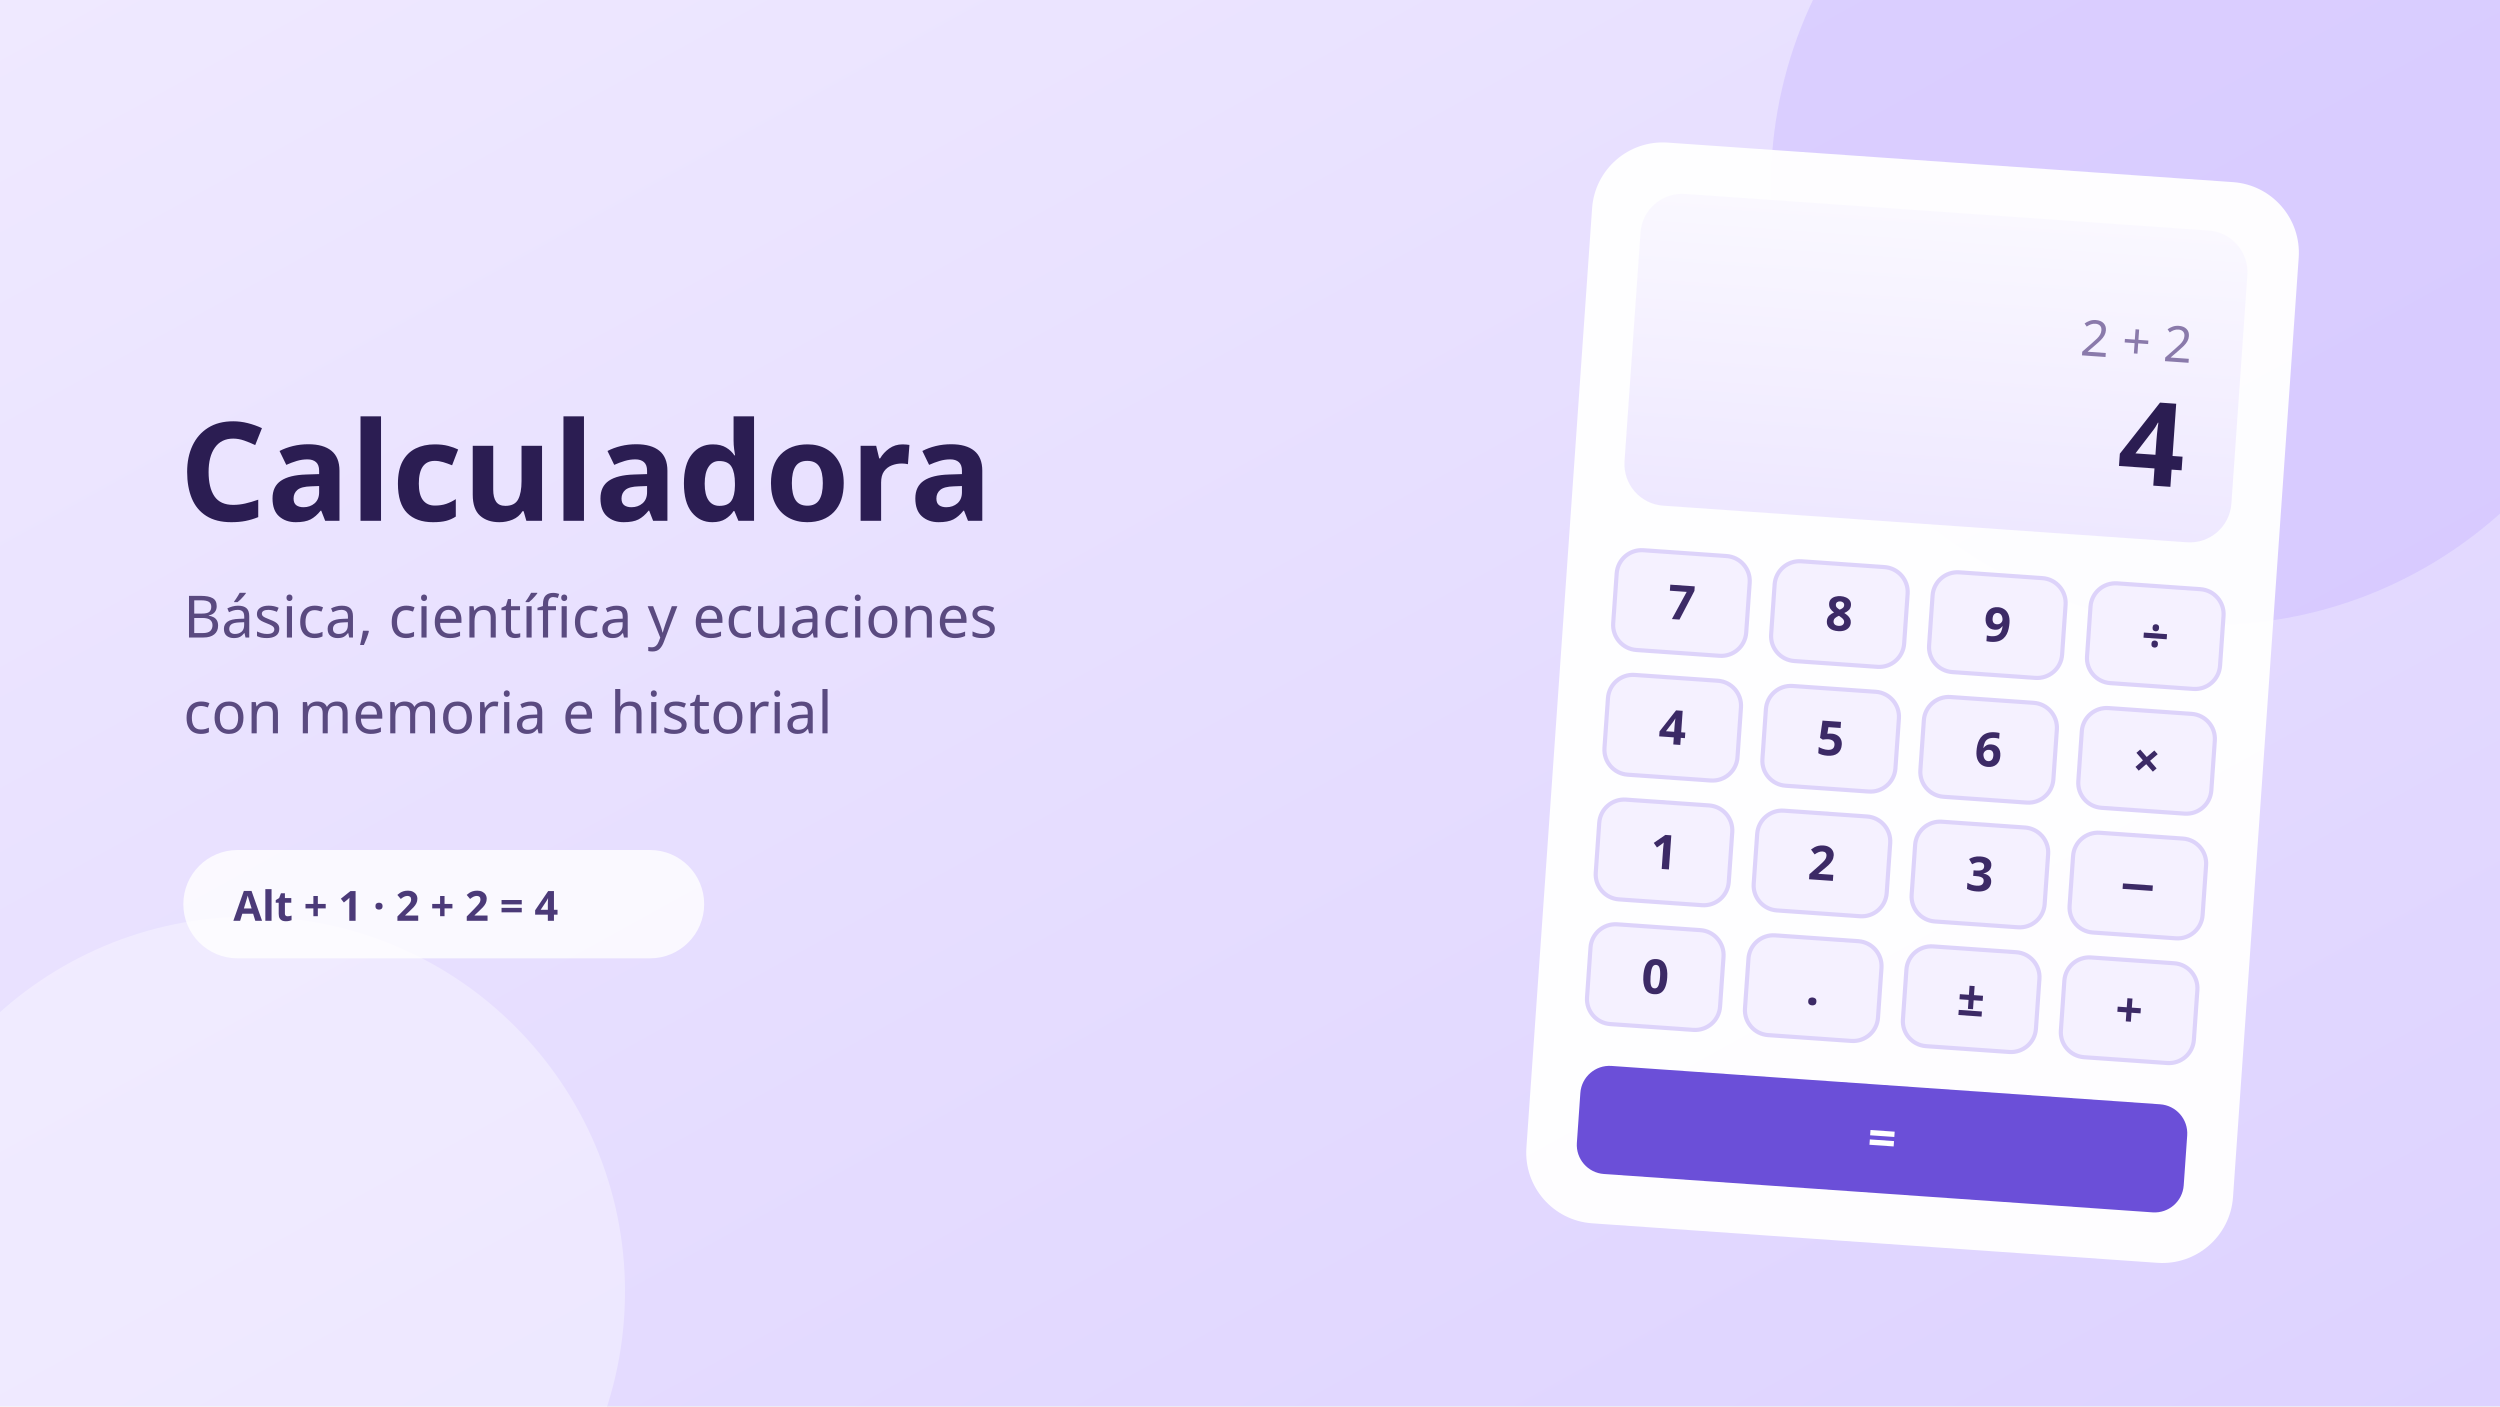
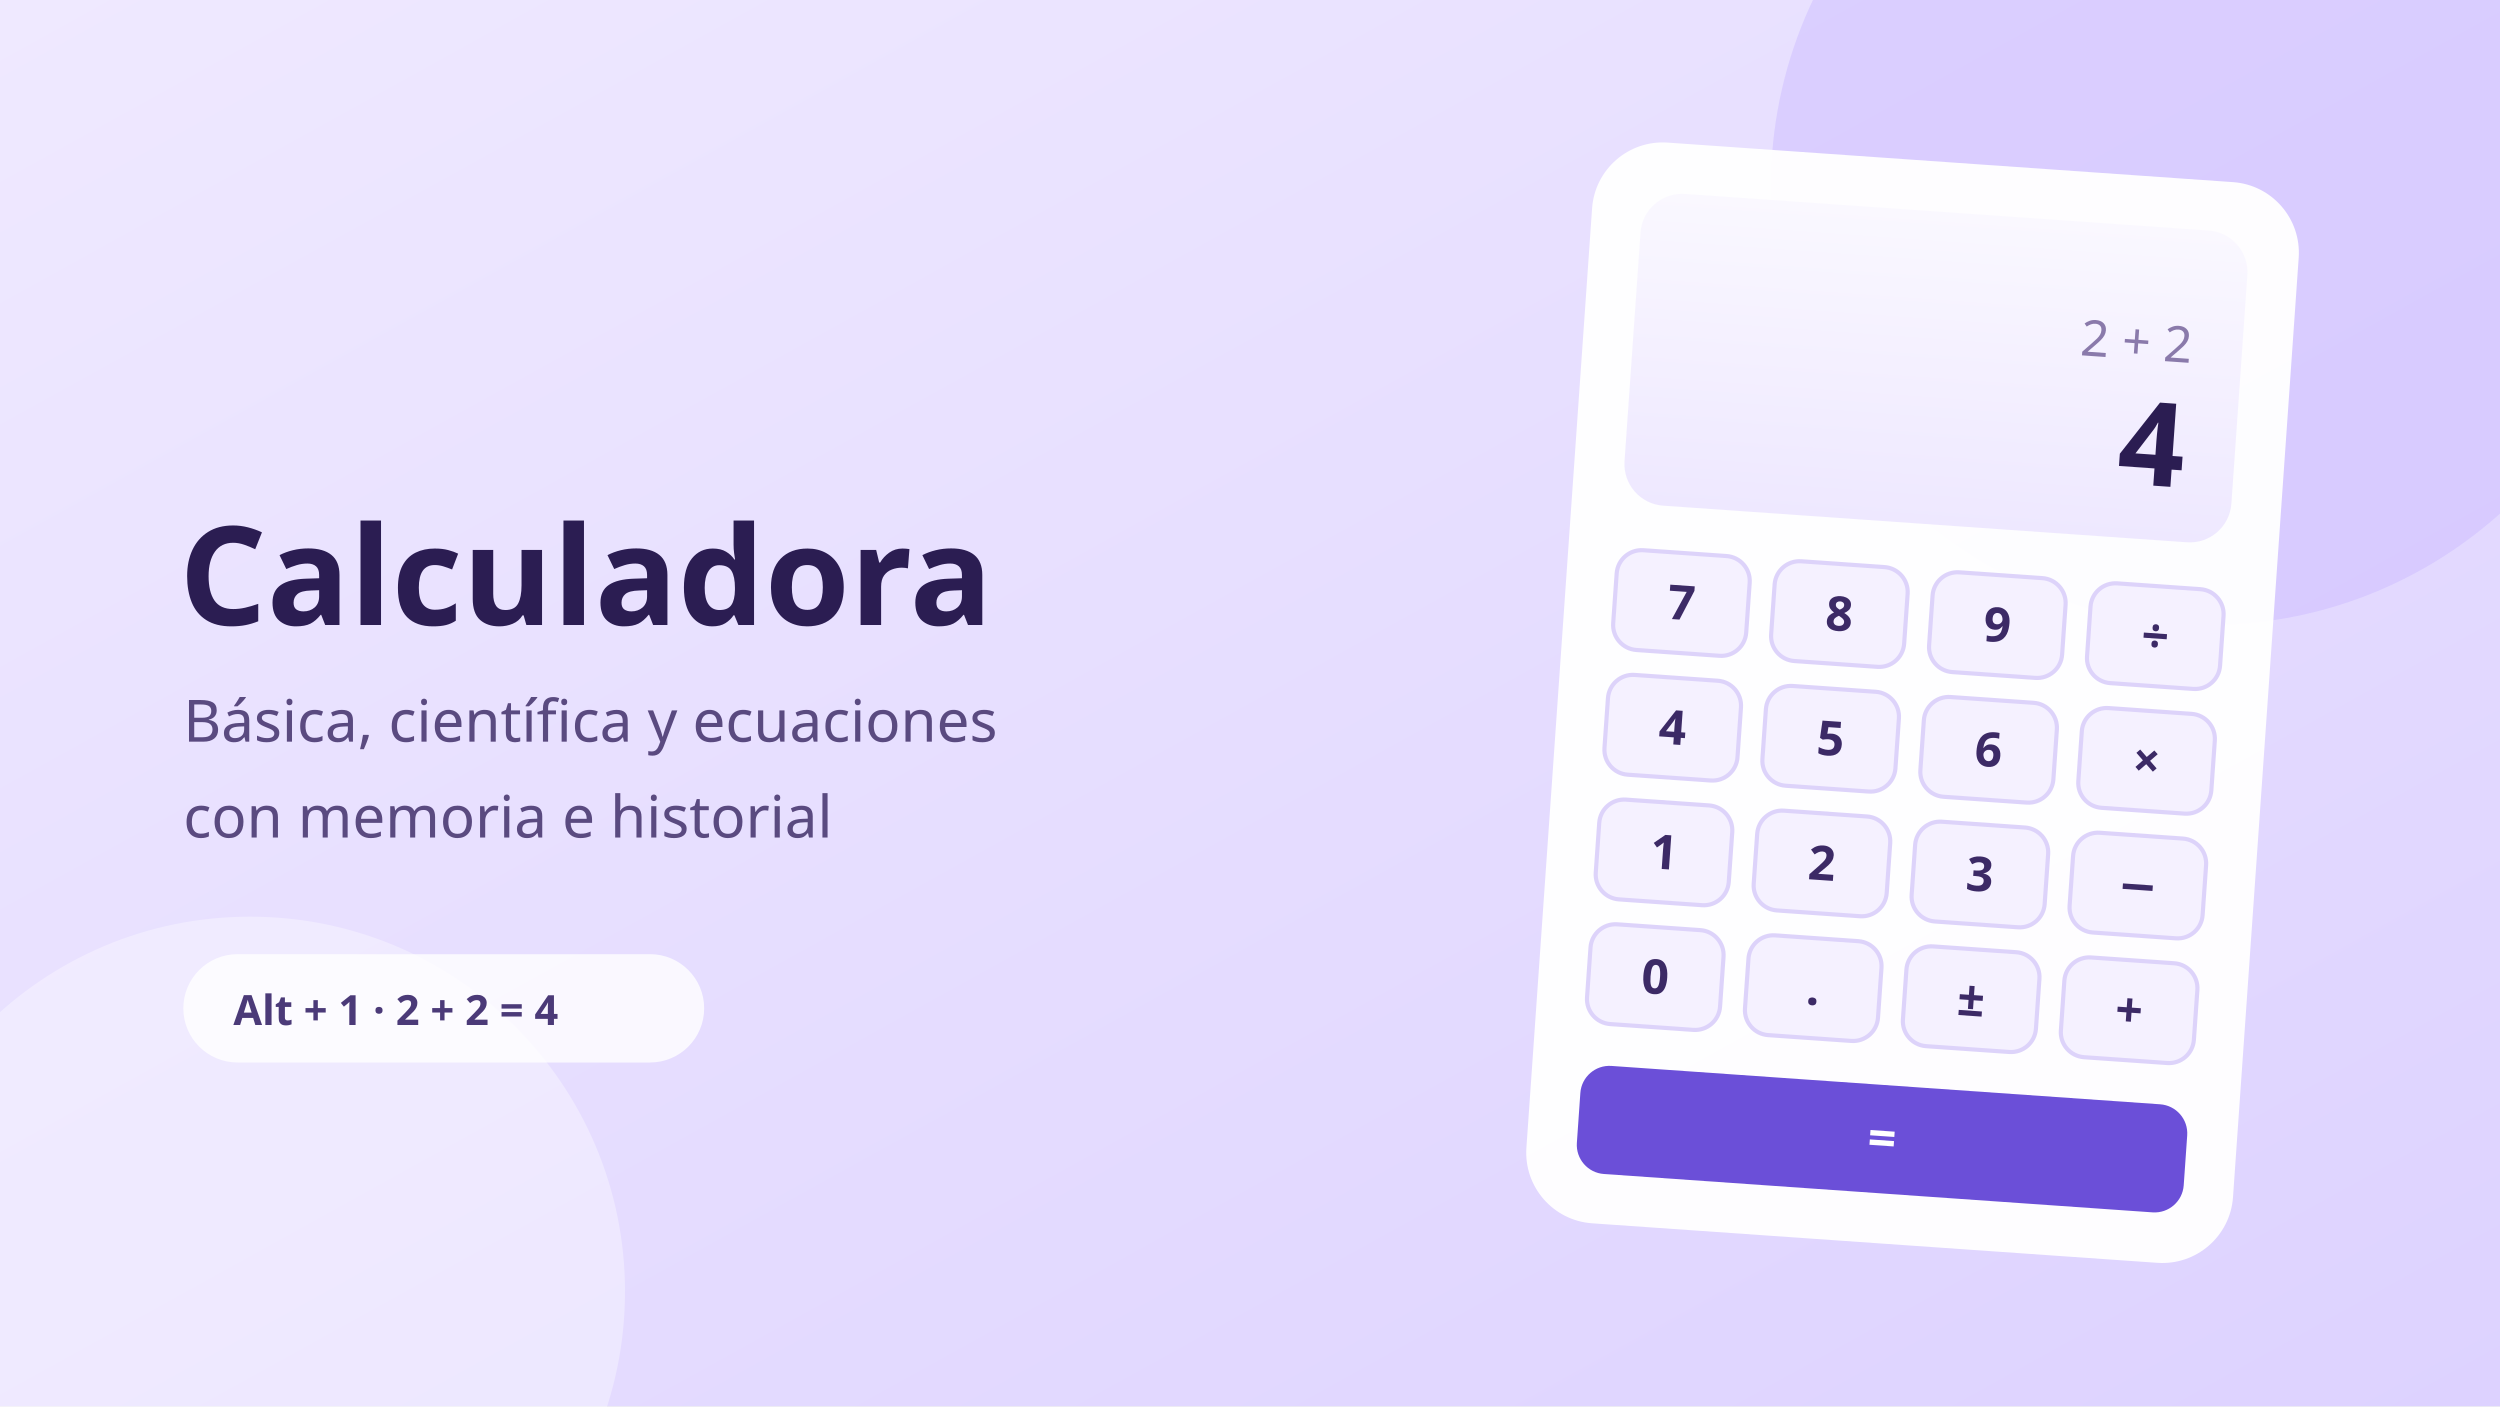
<svg xmlns="http://www.w3.org/2000/svg" viewBox="0 0 1200 675" role="img" aria-label="Portada de Calculadora">
  <defs>
    <linearGradient id="calc-bg" x1="0" y1="0" x2="1" y2="1">
      <stop offset="0" stop-color="#efe9ff" />
      <stop offset="1" stop-color="#ddd2ff" />
    </linearGradient>
    <linearGradient id="calc-screen" x1="0" y1="0" x2="0" y2="1">
      <stop offset="0" stop-color="#faf8ff" />
      <stop offset="1" stop-color="#eee8ff" />
    </linearGradient>
  </defs>
  <rect width="1200" height="675" fill="url(#calc-bg)" />
  <circle cx="1060" cy="90" r="210" fill="#c9b8ff" opacity=".45" />
  <circle cx="120" cy="620" r="180" fill="#ffffff" opacity=".35" />
-   <g font-family="Instrument Sans, system-ui, sans-serif">
+   <g transform="translate(0 50)" font-family="Instrument Sans, system-ui, sans-serif">
    <text x="86" y="250" fill="#2b1d52" font-size="66" font-weight="700">Calculadora</text>
    <text x="88" y="306" fill="#5a4a80" font-size="28">Básica, científica y ecuaciones</text>
    <text x="88" y="352" fill="#5a4a80" font-size="28">con memoria e historial</text>
    <g transform="translate(88 408)">
      <rect width="250" height="52" rx="26" fill="#ffffff" opacity=".8" />
      <text x="24" y="34" fill="#4b3a78" font-size="20" font-weight="600">Alt + 1 · 2 + 2 = 4</text>
    </g>
  </g>
  <g transform="translate(748 78) rotate(4 180 260)" font-family="Instrument Sans, system-ui, sans-serif">
    <rect width="340" height="520" rx="34" fill="#ffffff" opacity=".96" />
    <rect x="24" y="24" width="292" height="150" rx="20" fill="url(#calc-screen)" />
    <text x="292" y="88" fill="#8a7aab" font-size="24" text-anchor="end">2 + 2</text>
    <text x="292" y="148" fill="#2b1d52" font-size="56" font-weight="700" text-anchor="end">4</text>
    <g fill="#f5f1ff" stroke="#ddd3fa" stroke-width="2">
      <rect x="24" y="196" width="64" height="48" rx="12" />
      <rect x="100" y="196" width="64" height="48" rx="12" />
      <rect x="176" y="196" width="64" height="48" rx="12" />
      <rect x="252" y="196" width="64" height="48" rx="12" />
      <rect x="24" y="256" width="64" height="48" rx="12" />
      <rect x="100" y="256" width="64" height="48" rx="12" />
      <rect x="176" y="256" width="64" height="48" rx="12" />
      <rect x="252" y="256" width="64" height="48" rx="12" />
      <rect x="24" y="316" width="64" height="48" rx="12" />
      <rect x="100" y="316" width="64" height="48" rx="12" />
      <rect x="176" y="316" width="64" height="48" rx="12" />
      <rect x="252" y="316" width="64" height="48" rx="12" />
      <rect x="24" y="376" width="64" height="48" rx="12" />
      <rect x="100" y="376" width="64" height="48" rx="12" />
      <rect x="176" y="376" width="64" height="48" rx="12" />
      <rect x="252" y="376" width="64" height="48" rx="12" />
    </g>
    <g fill="#3c2a66" font-size="23" font-weight="600" text-anchor="middle">
      <text x="56" y="228">7</text>
      <text x="132" y="228">8</text>
      <text x="208" y="228">9</text>
      <text x="284" y="228">÷</text>
      <text x="56" y="288">4</text>
      <text x="132" y="288">5</text>
      <text x="208" y="288">6</text>
      <text x="284" y="288">×</text>
      <text x="56" y="348">1</text>
      <text x="132" y="348">2</text>
      <text x="208" y="348">3</text>
      <text x="284" y="348">−</text>
      <text x="56" y="408">0</text>
      <text x="132" y="408">.</text>
      <text x="208" y="408">±</text>
      <text x="284" y="408">+</text>
    </g>
    <rect x="24" y="444" width="292" height="52" rx="14" fill="#6b4fd8" />
    <text x="170" y="478" fill="#ffffff" font-size="24" font-weight="700" text-anchor="middle">=</text>
  </g>
</svg>
